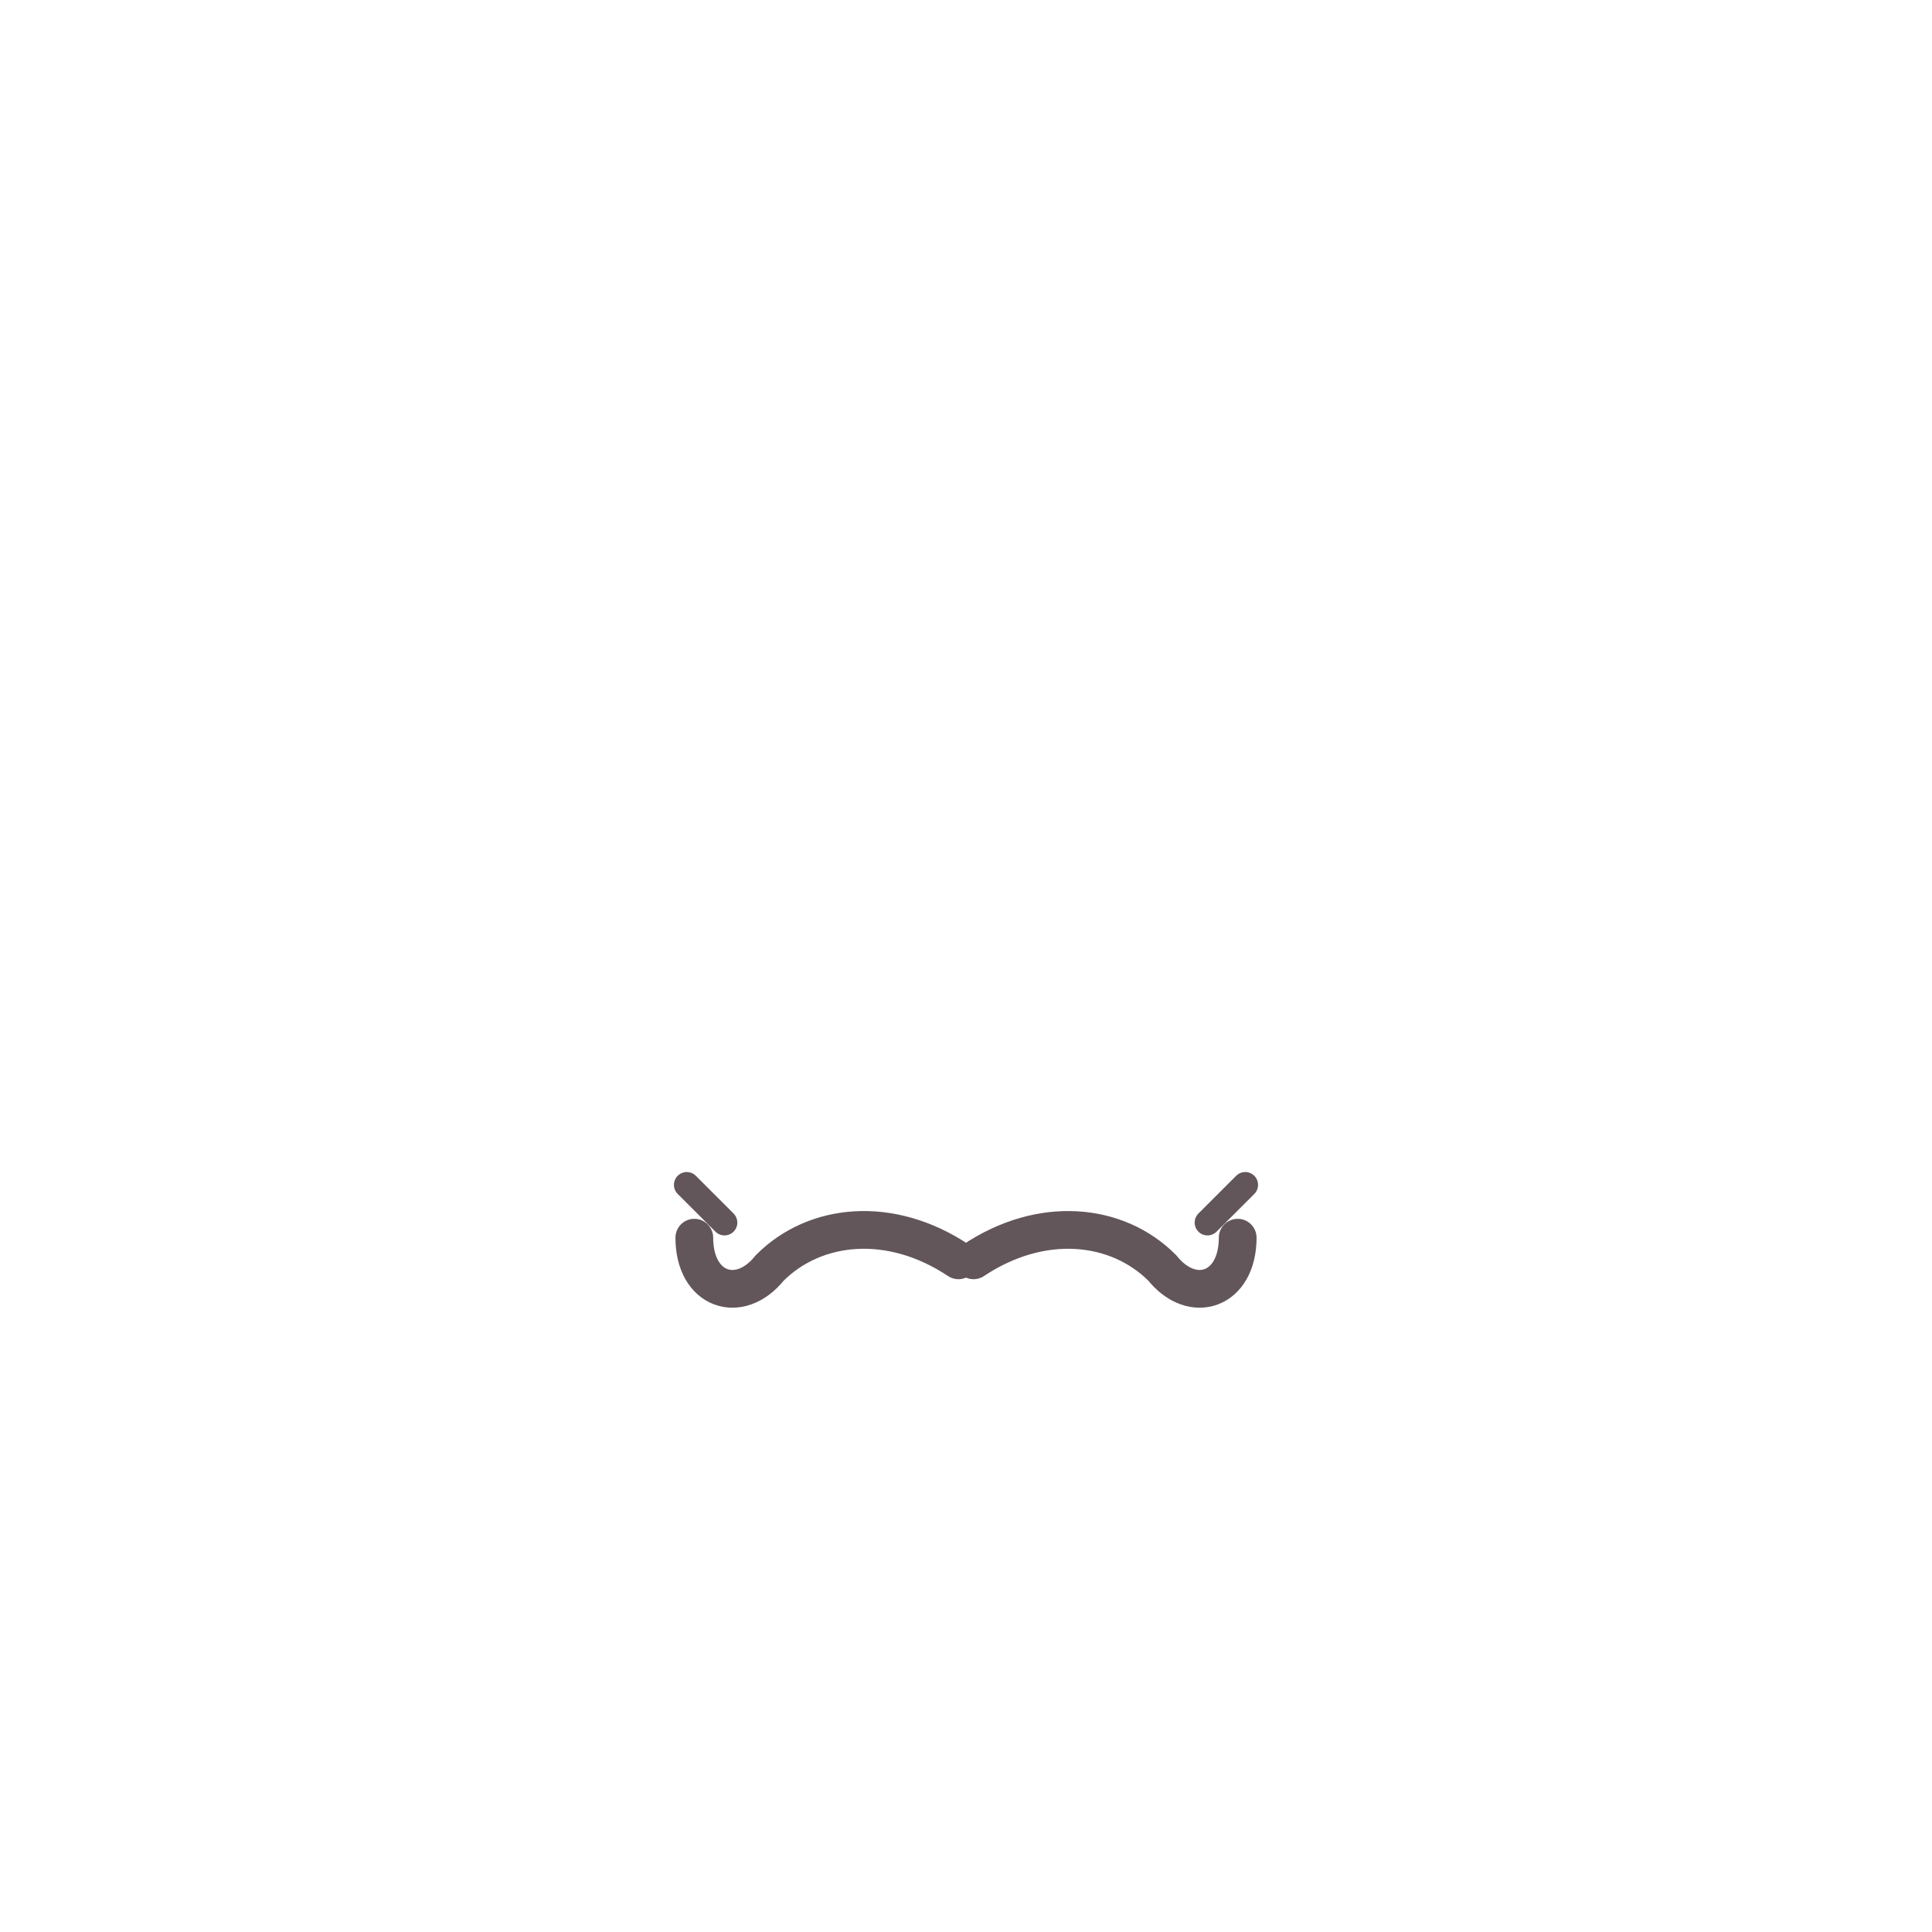
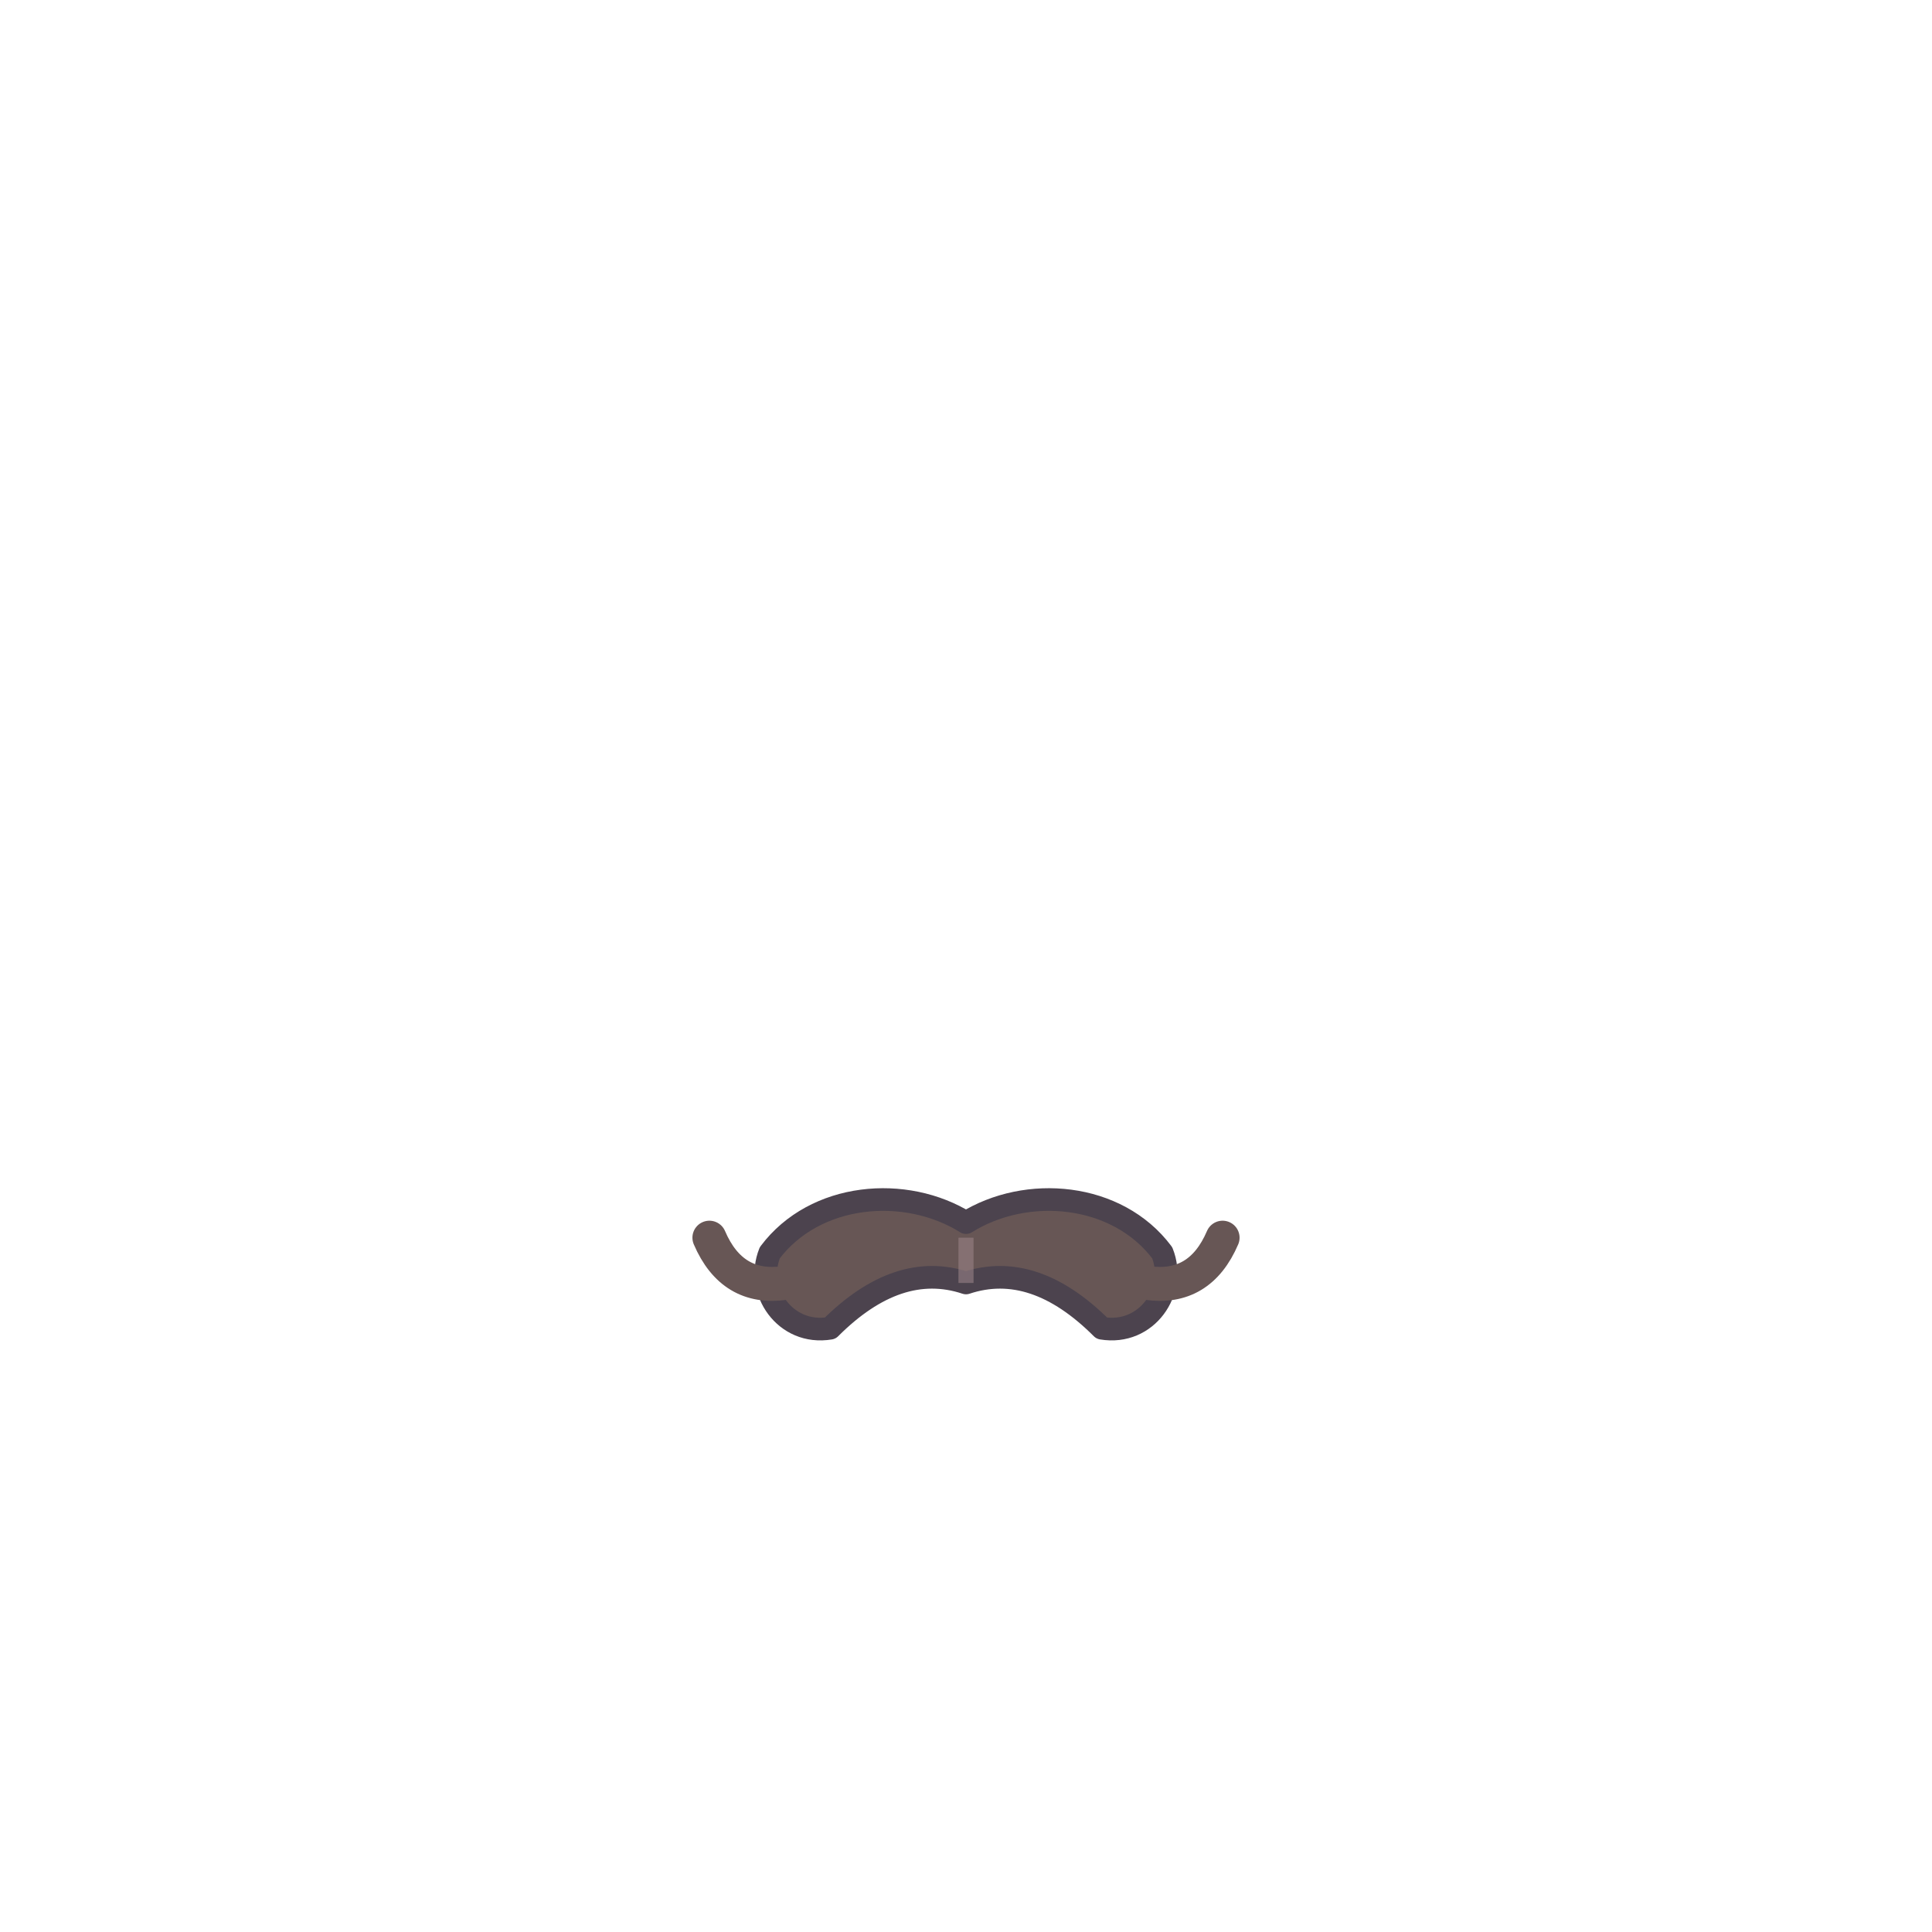
<svg xmlns="http://www.w3.org/2000/svg" viewBox="0 0 256 256" width="256" height="256" fill="none">
-   <g opacity="0.8">
-     <path d="M127 167 C118 161 108 162 102 168 C98 173 92 171 92 164 M129 167 C138 161 148 162 154 168 C158 173 164 171 164 164" stroke="#3b2c31" stroke-width="5" stroke-linecap="round" fill="none" />
-     <path d="M96 162 l-5 -5 M160 162 l5 -5" stroke="#3b2c31" stroke-width="3.4" stroke-linecap="round" />
+   <g opacity="0.82">
+     <g transform="translate(128 168) scale(1 1) translate(-128 -168)">
+       <path d="M128 162 C120 157 108 158 102 166 C100 171 104 177 110 176 C116 170 122 168 128 170 C134 168 140 170 146 176 C152 177 156 171 154 166 C148 158 136 157 128 162Z" fill="#453130" stroke="#241a27" stroke-width="3" stroke-linejoin="round" />
+       <path d="M128 164 V170" stroke="#82666a" stroke-width="2" opacity=".6" />
+     </g>
+     <path d="M104 170 q-7 1 -10 -6 M152 170 q7 1 10 -6" stroke="#453130" stroke-width="4.5" fill="none" stroke-linecap="round" />
  </g>
</svg>
